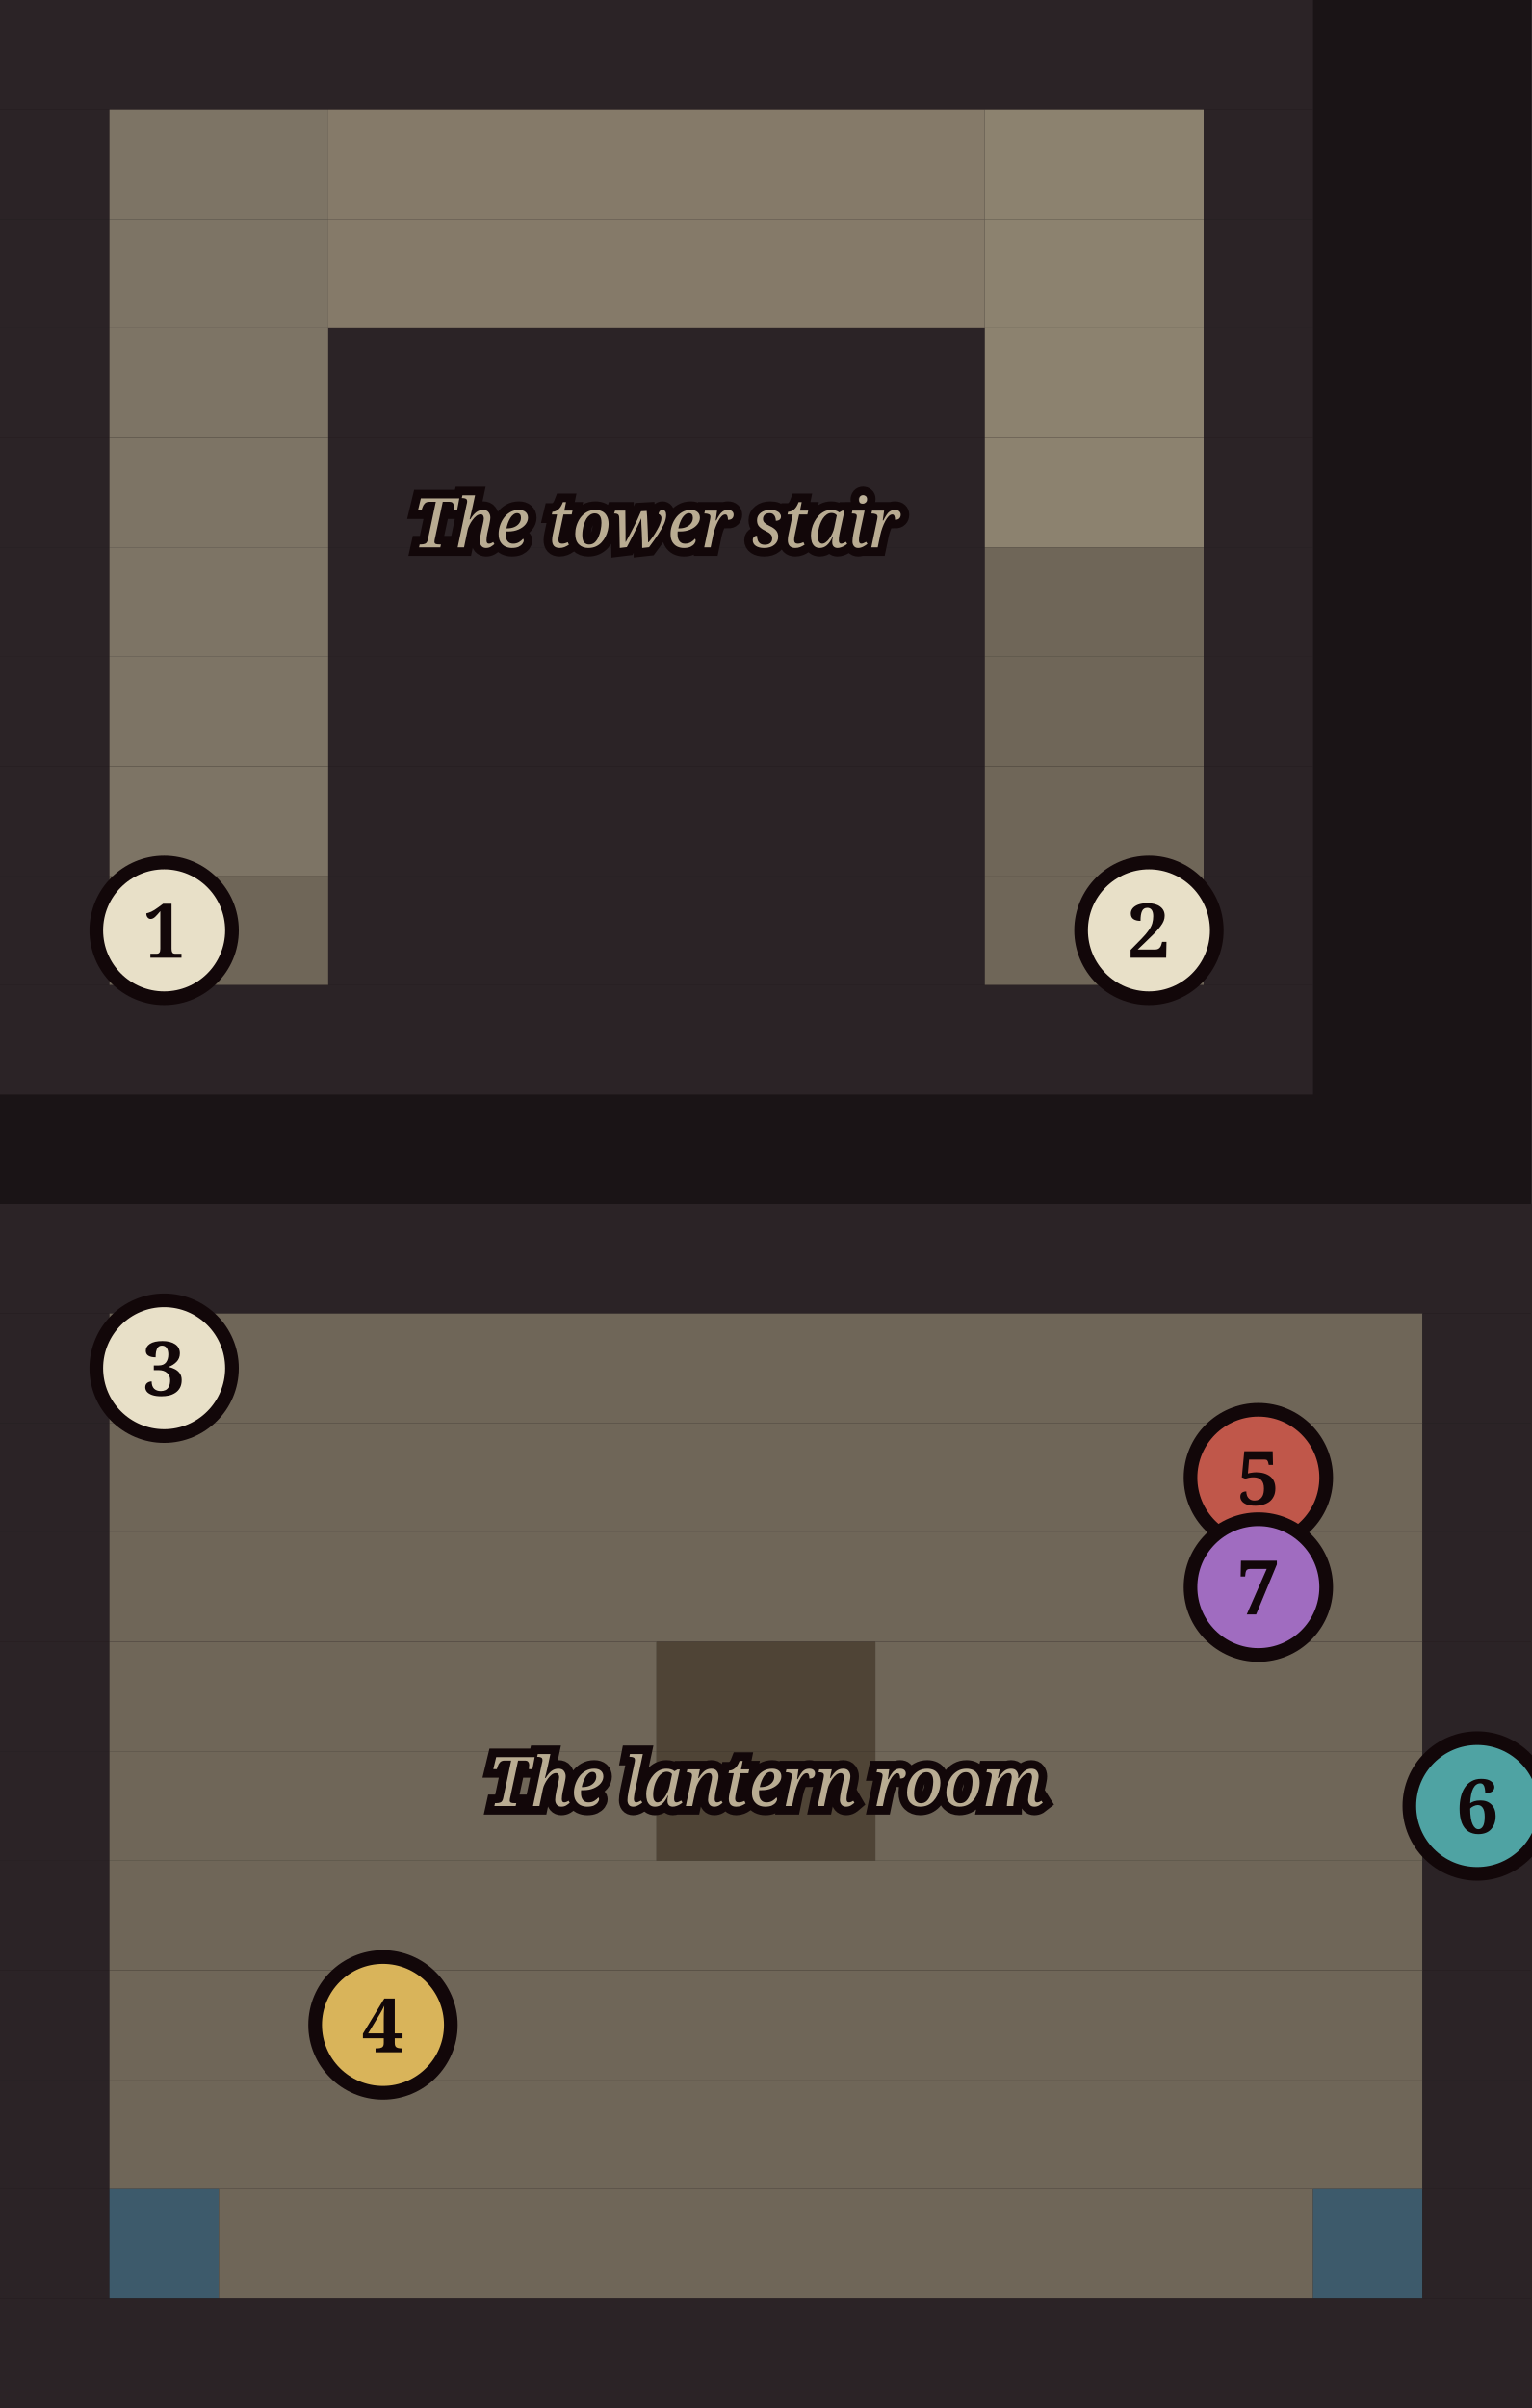
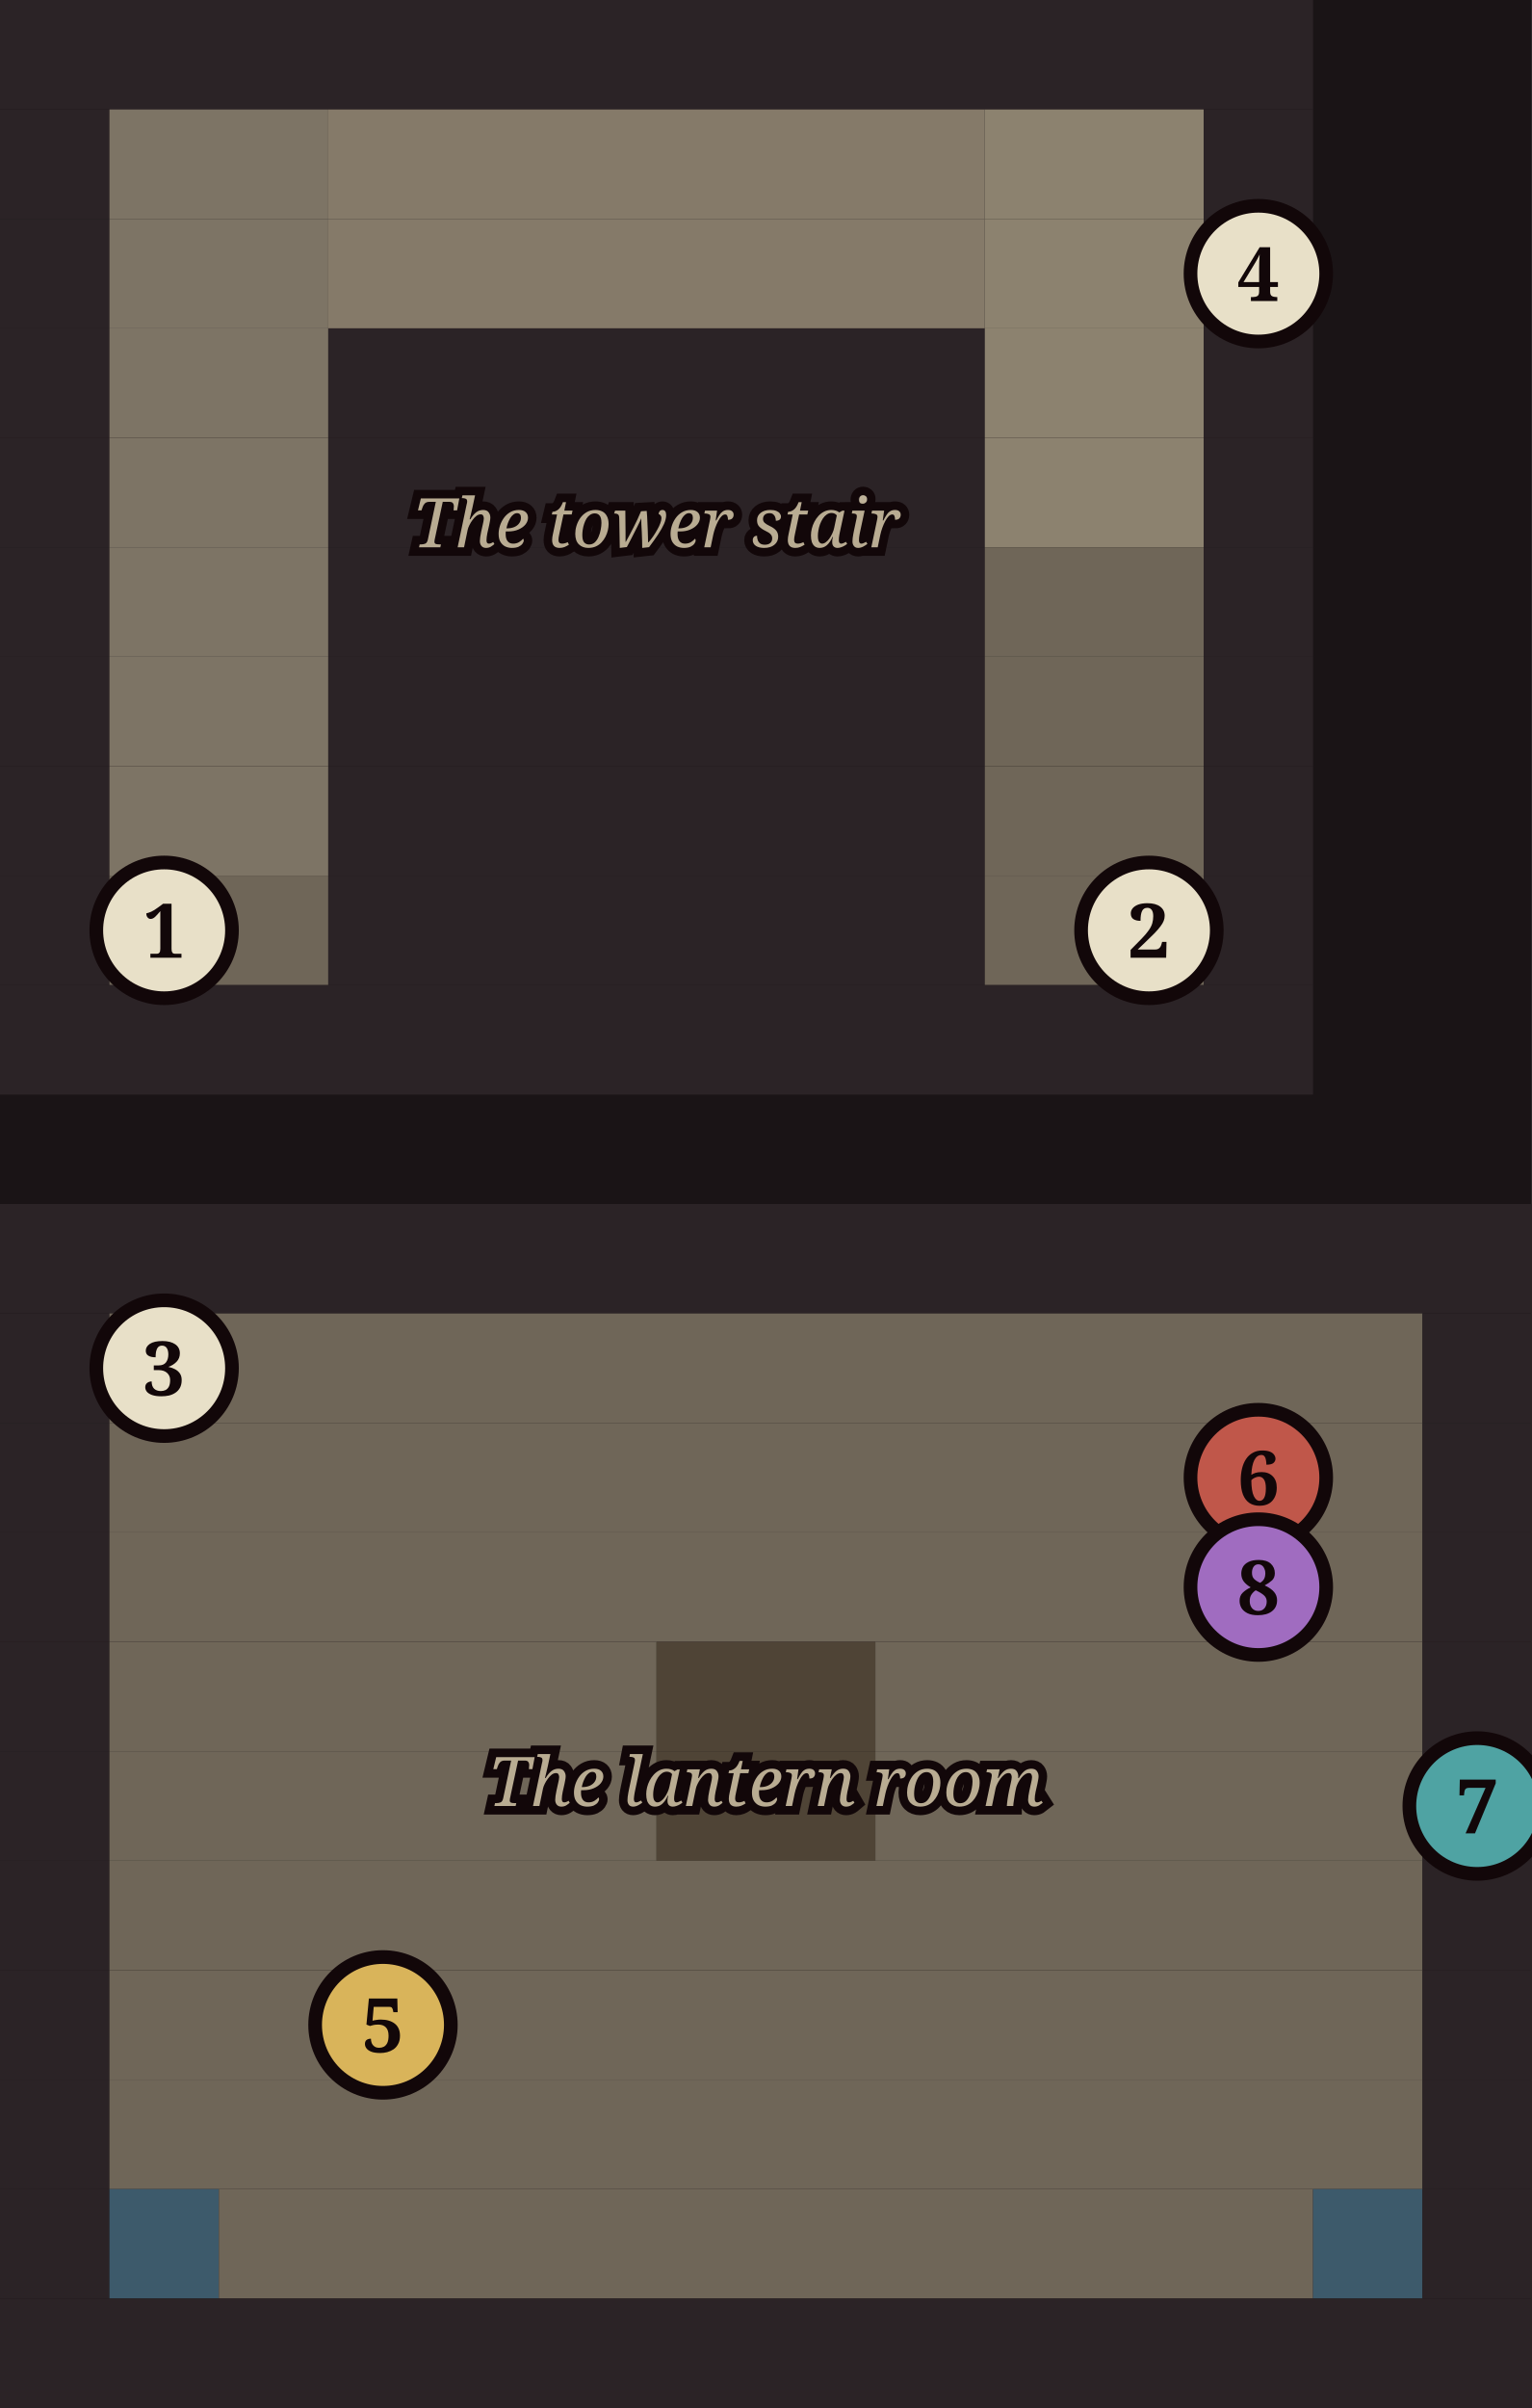
<svg xmlns="http://www.w3.org/2000/svg" viewBox="0 0 224 352" width="224" height="352" font-family="Georgia, serif">
  <rect width="224" height="352" fill="#1a1416" />
  <rect x="0" y="0" width="192" height="16" fill="#2b2326" />
  <rect x="0" y="16" width="16" height="16" fill="#2b2326" />
  <rect x="16" y="16" width="32" height="16" fill="#7d7465" />
  <rect x="48" y="16" width="96" height="16" fill="#857a69" />
  <rect x="144" y="16" width="32" height="16" fill="#8c826f" />
  <rect x="176" y="16" width="16" height="16" fill="#2b2326" />
  <rect x="0" y="32" width="16" height="16" fill="#2b2326" />
  <rect x="16" y="32" width="32" height="16" fill="#7d7465" />
  <rect x="48" y="32" width="96" height="16" fill="#857a69" />
  <rect x="144" y="32" width="32" height="16" fill="#8c826f" />
  <rect x="176" y="32" width="16" height="16" fill="#2b2326" />
  <rect x="0" y="48" width="16" height="16" fill="#2b2326" />
  <rect x="16" y="48" width="32" height="16" fill="#7d7465" />
  <rect x="48" y="48" width="96" height="16" fill="#2b2326" />
  <rect x="144" y="48" width="32" height="16" fill="#8c826f" />
  <rect x="176" y="48" width="16" height="16" fill="#2b2326" />
  <rect x="0" y="64" width="16" height="16" fill="#2b2326" />
  <rect x="16" y="64" width="32" height="16" fill="#7d7465" />
  <rect x="48" y="64" width="96" height="16" fill="#2b2326" />
  <rect x="144" y="64" width="32" height="16" fill="#8c826f" />
  <rect x="176" y="64" width="16" height="16" fill="#2b2326" />
  <rect x="0" y="80" width="16" height="16" fill="#2b2326" />
  <rect x="16" y="80" width="32" height="16" fill="#7d7465" />
  <rect x="48" y="80" width="96" height="16" fill="#2b2326" />
  <rect x="144" y="80" width="32" height="16" fill="#6f6658" />
  <rect x="176" y="80" width="16" height="16" fill="#2b2326" />
  <rect x="0" y="96" width="16" height="16" fill="#2b2326" />
  <rect x="16" y="96" width="32" height="16" fill="#7d7465" />
  <rect x="48" y="96" width="96" height="16" fill="#2b2326" />
  <rect x="144" y="96" width="32" height="16" fill="#6f6658" />
  <rect x="176" y="96" width="16" height="16" fill="#2b2326" />
  <rect x="0" y="112" width="16" height="16" fill="#2b2326" />
  <rect x="16" y="112" width="32" height="16" fill="#7d7465" />
  <rect x="48" y="112" width="96" height="16" fill="#2b2326" />
  <rect x="144" y="112" width="32" height="16" fill="#6f6658" />
  <rect x="176" y="112" width="16" height="16" fill="#2b2326" />
  <rect x="0" y="128" width="16" height="16" fill="#2b2326" />
  <rect x="16" y="128" width="32" height="16" fill="#6f6658" />
  <rect x="48" y="128" width="96" height="16" fill="#2b2326" />
  <rect x="144" y="128" width="32" height="16" fill="#6f6658" />
  <rect x="176" y="128" width="16" height="16" fill="#2b2326" />
  <rect x="0" y="144" width="192" height="16" fill="#2b2326" />
  <rect x="0" y="176" width="224" height="16" fill="#2b2326" />
  <rect x="0" y="192" width="16" height="16" fill="#2b2326" />
  <rect x="16" y="192" width="192" height="16" fill="#6f6658" />
  <rect x="208" y="192" width="16" height="16" fill="#2b2326" />
  <rect x="0" y="208" width="16" height="16" fill="#2b2326" />
  <rect x="16" y="208" width="192" height="16" fill="#6f6658" />
  <rect x="208" y="208" width="16" height="16" fill="#2b2326" />
  <rect x="0" y="224" width="16" height="16" fill="#2b2326" />
  <rect x="16" y="224" width="192" height="16" fill="#6f6658" />
  <rect x="208" y="224" width="16" height="16" fill="#2b2326" />
  <rect x="0" y="240" width="16" height="16" fill="#2b2326" />
  <rect x="16" y="240" width="80" height="16" fill="#6f6658" />
  <rect x="96" y="240" width="32" height="16" fill="#4f4436" />
  <rect x="128" y="240" width="80" height="16" fill="#6f6658" />
  <rect x="208" y="240" width="16" height="16" fill="#2b2326" />
  <rect x="0" y="256" width="16" height="16" fill="#2b2326" />
  <rect x="16" y="256" width="80" height="16" fill="#6f6658" />
  <rect x="96" y="256" width="32" height="16" fill="#4f4436" />
  <rect x="128" y="256" width="80" height="16" fill="#6f6658" />
  <rect x="208" y="256" width="16" height="16" fill="#2b2326" />
  <rect x="0" y="272" width="16" height="16" fill="#2b2326" />
  <rect x="16" y="272" width="192" height="16" fill="#6f6658" />
  <rect x="208" y="272" width="16" height="16" fill="#2b2326" />
  <rect x="0" y="288" width="16" height="16" fill="#2b2326" />
  <rect x="16" y="288" width="192" height="16" fill="#6f6658" />
  <rect x="208" y="288" width="16" height="16" fill="#2b2326" />
  <rect x="0" y="304" width="16" height="16" fill="#2b2326" />
  <rect x="16" y="304" width="192" height="16" fill="#6f6658" />
  <rect x="208" y="304" width="16" height="16" fill="#2b2326" />
  <rect x="0" y="320" width="16" height="16" fill="#2b2326" />
  <rect x="16" y="320" width="16" height="16" fill="#3d5a6b" />
  <rect x="32" y="320" width="160" height="16" fill="#6f6658" />
  <rect x="192" y="320" width="16" height="16" fill="#3d5a6b" />
  <rect x="208" y="320" width="16" height="16" fill="#2b2326" />
  <rect x="0" y="336" width="224" height="16" fill="#2b2326" />
  <text x="96.0" y="80.0" font-size="10" text-anchor="middle" fill="#f0e2c0" fill-opacity="0.75" stroke="#120709" stroke-width="2.5" paint-order="stroke" font-style="italic">The tower stair</text>
  <text x="112.0" y="264.0" font-size="10" text-anchor="middle" fill="#f0e2c0" fill-opacity="0.75" stroke="#120709" stroke-width="2.5" paint-order="stroke" font-style="italic">The lantern room</text>
  <circle cx="24.0" cy="136.0" r="9.92" fill="#e8e0c8" stroke="#120709" stroke-width="2" />
  <text x="24.0" y="140.0" font-size="11" text-anchor="middle" fill="#120709" font-weight="bold">1</text>
  <circle cx="168.0" cy="136.0" r="9.92" fill="#e8e0c8" stroke="#120709" stroke-width="2" />
  <text x="168.0" y="140.0" font-size="11" text-anchor="middle" fill="#120709" font-weight="bold">2</text>
  <circle cx="24.0" cy="200.0" r="9.92" fill="#e8e0c8" stroke="#120709" stroke-width="2" />
  <text x="24.0" y="204.0" font-size="11" text-anchor="middle" fill="#120709" font-weight="bold">3</text>
+   <circle cx="184.0" cy="40.0" r="9.92" fill="#e8e0c8" stroke="#120709" stroke-width="2" />
+   <text x="184.0" y="44.0" font-size="11" text-anchor="middle" fill="#120709" font-weight="bold">4</text>
  <circle cx="56.0" cy="296.0" r="9.92" fill="#d9b45a" stroke="#120709" stroke-width="2" />
-   <text x="56.0" y="300.0" font-size="11" text-anchor="middle" fill="#120709" font-weight="bold">4</text>
+   <text x="56.0" y="300.0" font-size="11" text-anchor="middle" fill="#120709" font-weight="bold">5</text>
  <circle cx="184.0" cy="216.0" r="9.92" fill="#c0574a" stroke="#120709" stroke-width="2" />
-   <text x="184.0" y="220.0" font-size="11" text-anchor="middle" fill="#120709" font-weight="bold">5</text>
+   <text x="184.0" y="220.0" font-size="11" text-anchor="middle" fill="#120709" font-weight="bold">6</text>
  <circle cx="216.0" cy="264.0" r="9.92" fill="#4fa3a3" stroke="#120709" stroke-width="2" />
-   <text x="216.0" y="268.0" font-size="11" text-anchor="middle" fill="#120709" font-weight="bold">6</text>
+   <text x="216.0" y="268.0" font-size="11" text-anchor="middle" fill="#120709" font-weight="bold">7</text>
  <circle cx="184.0" cy="232.0" r="9.92" fill="#a06cc0" stroke="#120709" stroke-width="2" />
-   <text x="184.0" y="236.0" font-size="11" text-anchor="middle" fill="#120709" font-weight="bold">7</text>
+   <text x="184.0" y="236.0" font-size="11" text-anchor="middle" fill="#120709" font-weight="bold">8</text>
</svg>
